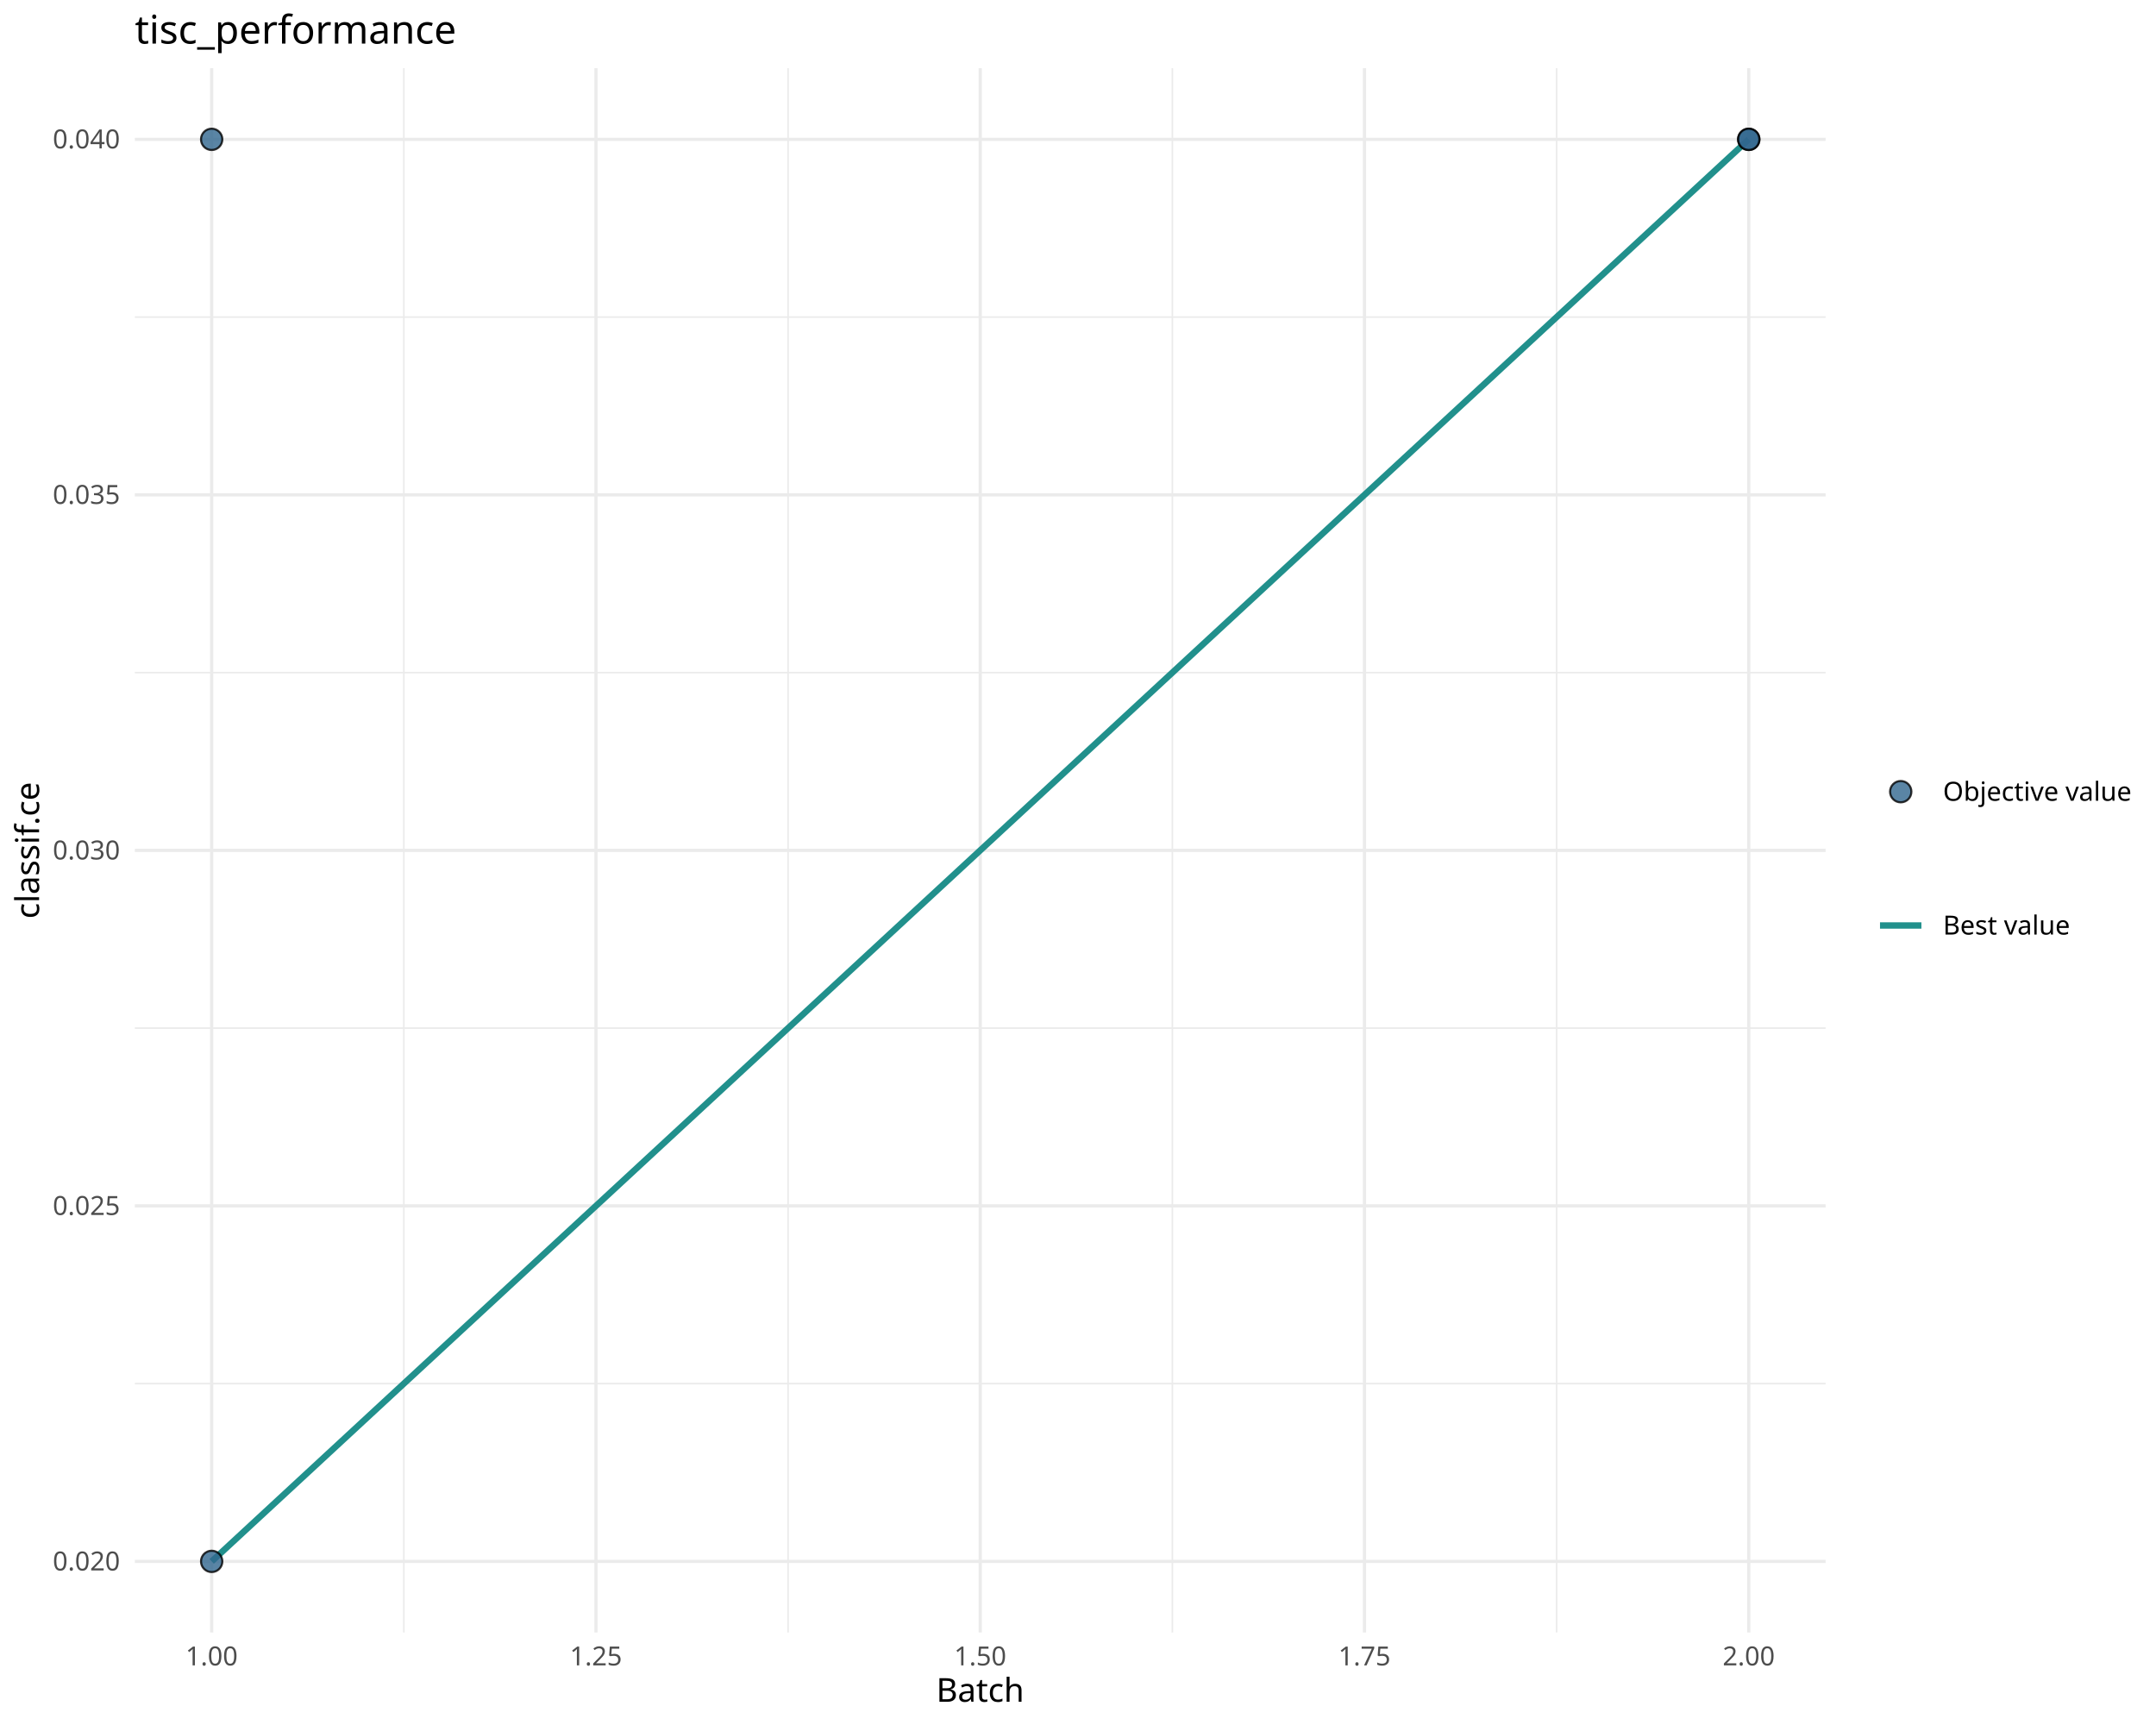
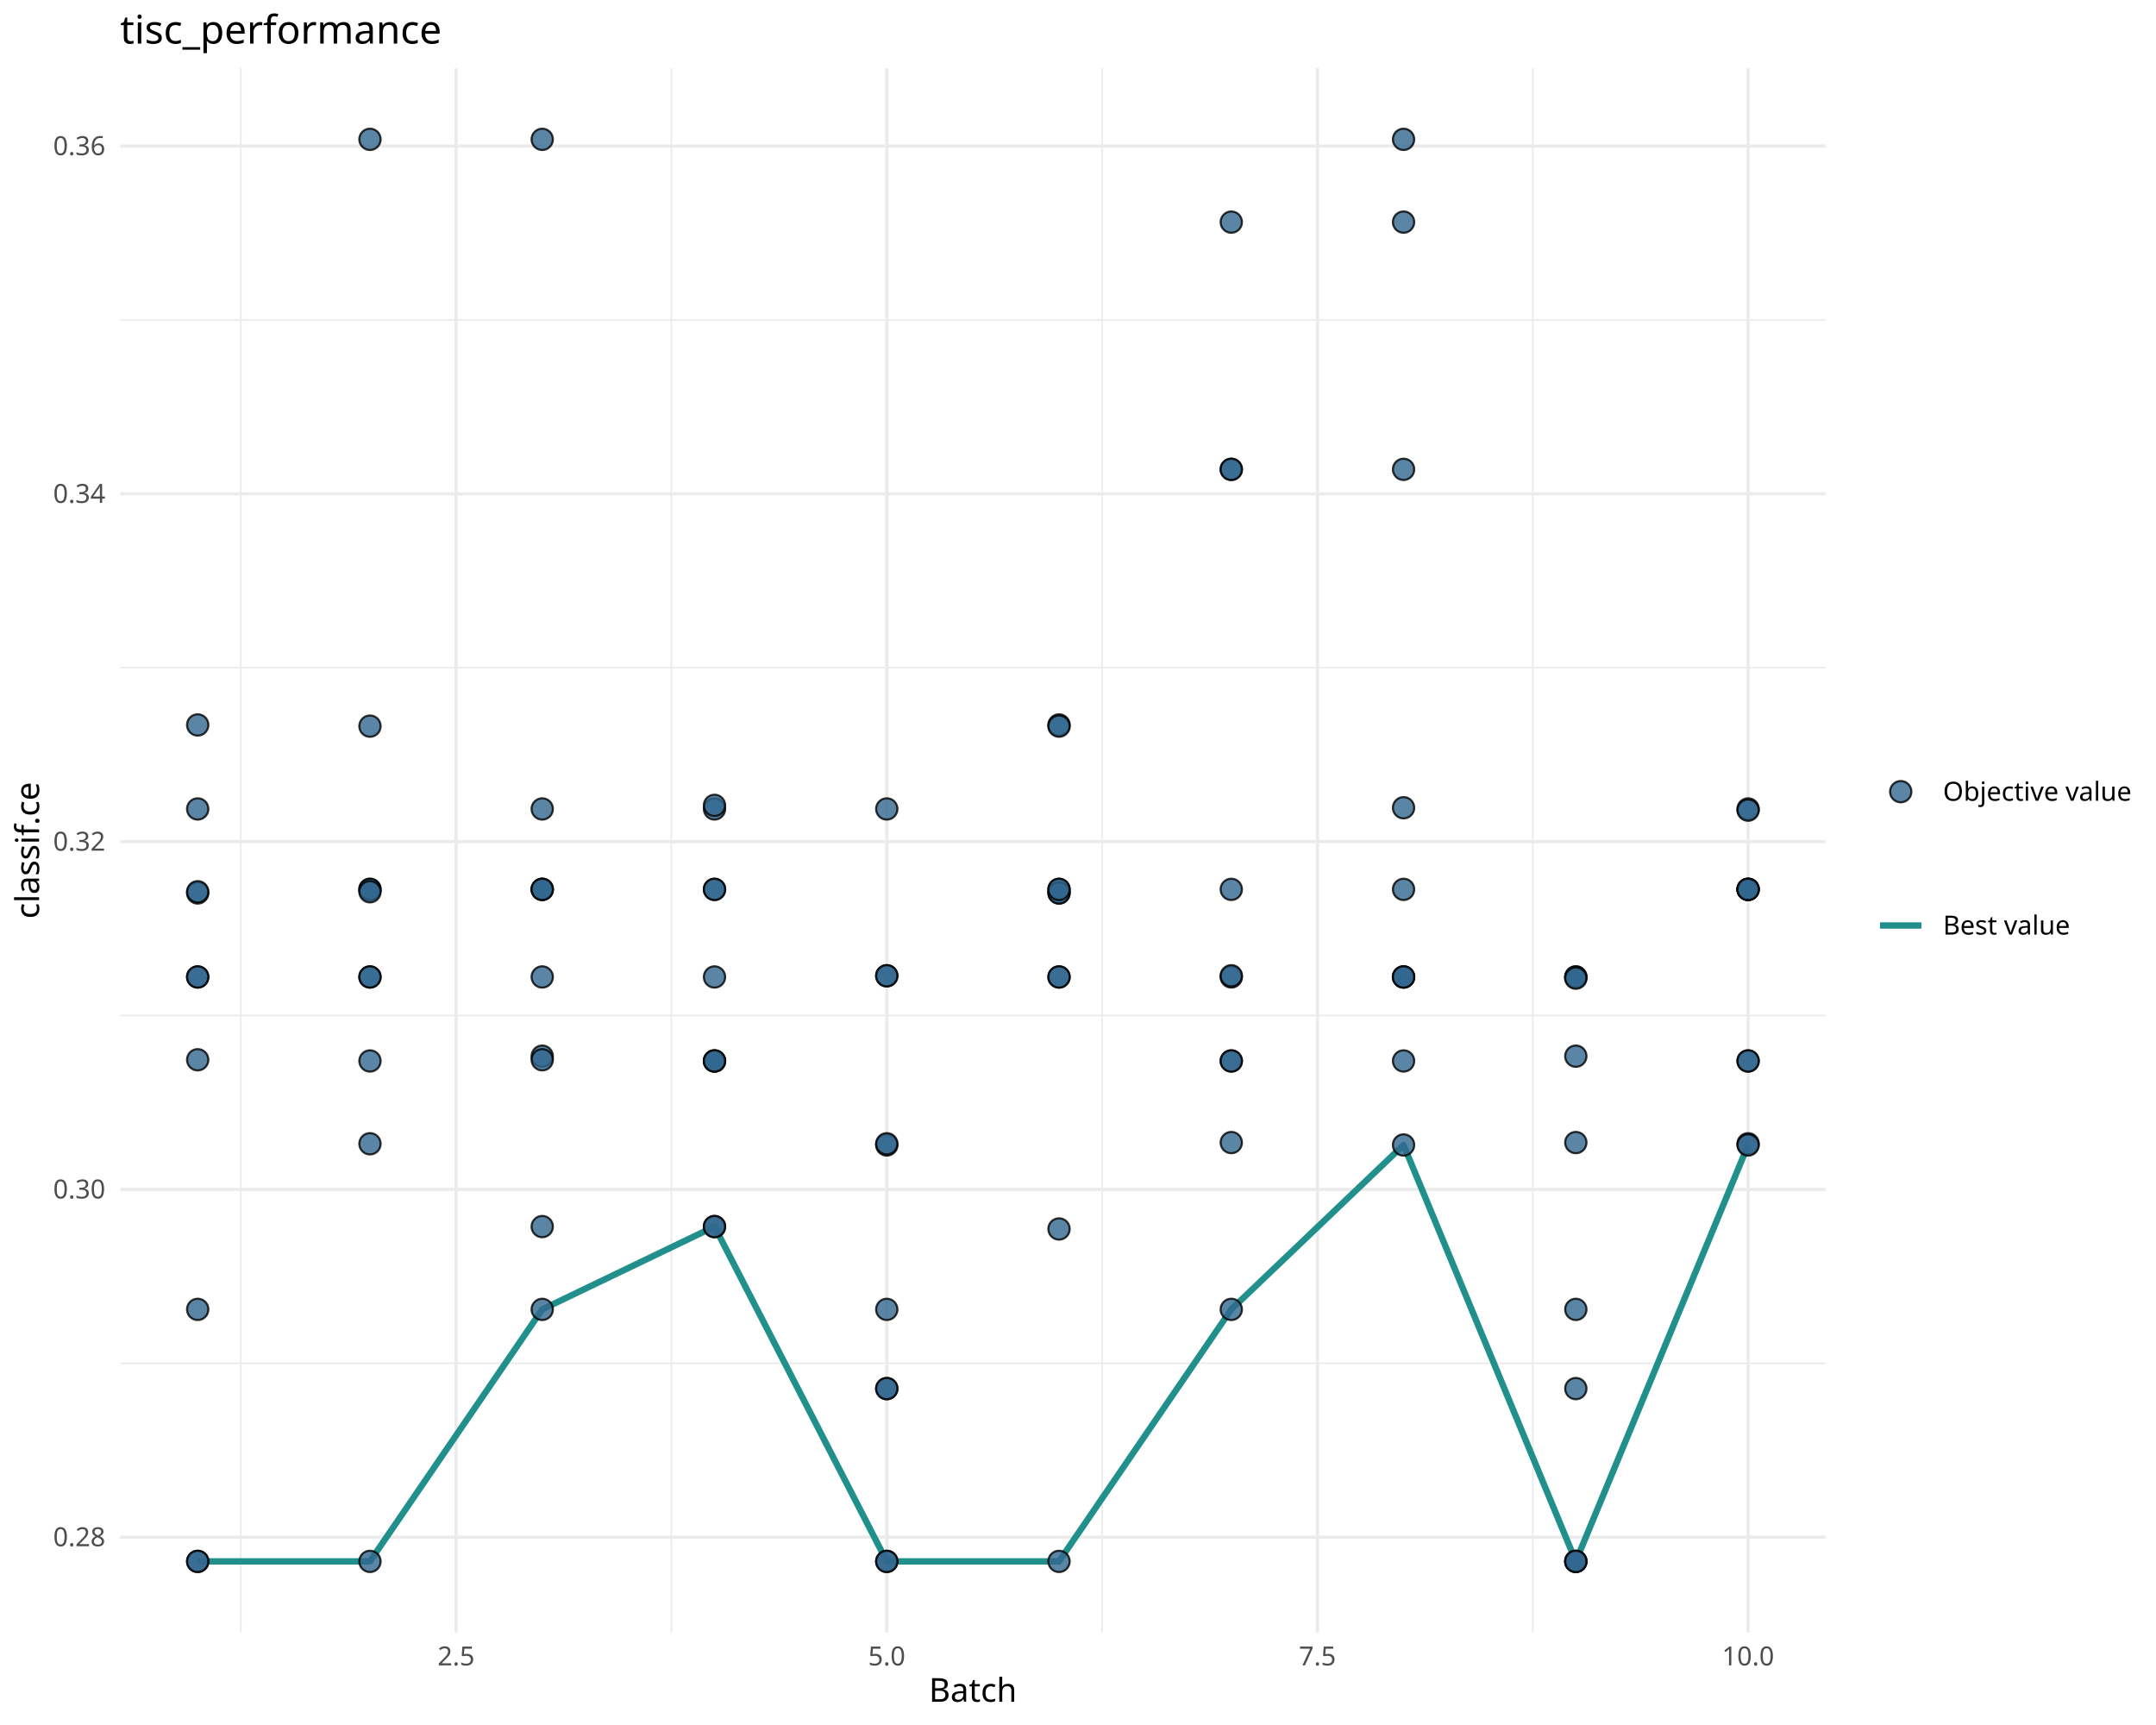
<svg xmlns="http://www.w3.org/2000/svg" class="svglite" data-engine-version="2.0" width="720.00pt" height="576.00pt" viewBox="0 0 720.00 576.00">
  <defs>
    <style type="text/css">
    .svglite line, .svglite polyline, .svglite polygon, .svglite path, .svglite rect, .svglite circle {
      fill: none;
      stroke: #000000;
      stroke-linecap: round;
      stroke-linejoin: round;
      stroke-miterlimit: 10.00;
    }
  </style>
  </defs>
  <rect width="100%" height="100%" style="stroke: none; fill: #FFFFFF;" />
  <defs>
    <clipPath id="cpMC4wMHw3MjAuMDB8MC4wMHw1NzYuMDA=">
      <rect x="0.00" y="0.00" width="720.00" height="576.00" />
    </clipPath>
  </defs>
  <g clip-path="url(#cpMC4wMHw3MjAuMDB8MC4wMHw1NzYuMDA=)">
</g>
  <defs>
-     <clipPath id="cpNDUuMDN8NjA5LjY3fDIyLjc4fDU0NS4xMQ==">
-       <rect x="45.03" y="22.78" width="564.64" height="522.33" />
+     <clipPath id="cpNDAuMTN8NjA5LjY3fDIyLjc4fDU0NS4xMQ==">
+       <rect x="40.13" y="22.78" width="569.53" height="522.33" />
    </clipPath>
  </defs>
-   <g clip-path="url(#cpNDUuMDN8NjA5LjY3fDIyLjc4fDU0NS4xMQ==)">
-     <polyline points="45.03,462.01 609.67,462.01 " style="stroke-width: 0.53; stroke: #EBEBEB; stroke-linecap: butt;" />
-     <polyline points="45.03,343.30 609.67,343.30 " style="stroke-width: 0.53; stroke: #EBEBEB; stroke-linecap: butt;" />
-     <polyline points="45.03,224.59 609.67,224.59 " style="stroke-width: 0.53; stroke: #EBEBEB; stroke-linecap: butt;" />
-     <polyline points="45.03,105.88 609.67,105.88 " style="stroke-width: 0.53; stroke: #EBEBEB; stroke-linecap: butt;" />
-     <polyline points="134.86,545.11 134.86,22.78 " style="stroke-width: 0.53; stroke: #EBEBEB; stroke-linecap: butt;" />
-     <polyline points="263.18,545.11 263.18,22.78 " style="stroke-width: 0.53; stroke: #EBEBEB; stroke-linecap: butt;" />
-     <polyline points="391.51,545.11 391.51,22.78 " style="stroke-width: 0.53; stroke: #EBEBEB; stroke-linecap: butt;" />
-     <polyline points="519.84,545.11 519.84,22.78 " style="stroke-width: 0.53; stroke: #EBEBEB; stroke-linecap: butt;" />
-     <polyline points="45.03,521.37 609.67,521.37 " style="stroke-width: 1.07; stroke: #EBEBEB; stroke-linecap: butt;" />
-     <polyline points="45.03,402.66 609.67,402.66 " style="stroke-width: 1.07; stroke: #EBEBEB; stroke-linecap: butt;" />
-     <polyline points="45.03,283.95 609.67,283.95 " style="stroke-width: 1.07; stroke: #EBEBEB; stroke-linecap: butt;" />
-     <polyline points="45.03,165.24 609.67,165.24 " style="stroke-width: 1.07; stroke: #EBEBEB; stroke-linecap: butt;" />
-     <polyline points="45.03,46.53 609.67,46.53 " style="stroke-width: 1.07; stroke: #EBEBEB; stroke-linecap: butt;" />
-     <polyline points="70.69,545.11 70.69,22.78 " style="stroke-width: 1.07; stroke: #EBEBEB; stroke-linecap: butt;" />
-     <polyline points="199.02,545.11 199.02,22.78 " style="stroke-width: 1.07; stroke: #EBEBEB; stroke-linecap: butt;" />
-     <polyline points="327.35,545.11 327.35,22.78 " style="stroke-width: 1.07; stroke: #EBEBEB; stroke-linecap: butt;" />
-     <polyline points="455.67,545.11 455.67,22.78 " style="stroke-width: 1.07; stroke: #EBEBEB; stroke-linecap: butt;" />
-     <polyline points="584.00,545.11 584.00,22.78 " style="stroke-width: 1.07; stroke: #EBEBEB; stroke-linecap: butt;" />
-     <polyline points="70.69,521.37 584.00,46.53 " style="stroke-width: 2.13; stroke: #21908C; stroke-linecap: butt;" />
-     <circle cx="70.69" cy="521.37" r="3.56" style="stroke-width: 0.71; stroke: #000000; stroke-opacity: 0.80; fill: #31678E; fill-opacity: 0.80;" />
-     <circle cx="70.69" cy="46.53" r="3.56" style="stroke-width: 0.71; stroke: #000000; stroke-opacity: 0.80; fill: #31678E; fill-opacity: 0.80;" />
-     <circle cx="584.00" cy="46.53" r="3.56" style="stroke-width: 0.71; stroke: #000000; stroke-opacity: 0.80; fill: #31678E; fill-opacity: 0.80;" />
-     <circle cx="584.00" cy="46.53" r="3.56" style="stroke-width: 0.71; stroke: #000000; stroke-opacity: 0.80; fill: #31678E; fill-opacity: 0.80;" />
+   <g clip-path="url(#cpNDAuMTN8NjA5LjY3fDIyLjc4fDU0NS4xMQ==)">
+     <polyline points="40.13,455.21 609.67,455.21 " style="stroke-width: 0.53; stroke: #EBEBEB; stroke-linecap: butt;" />
+     <polyline points="40.13,339.09 609.67,339.09 " style="stroke-width: 0.53; stroke: #EBEBEB; stroke-linecap: butt;" />
+     <polyline points="40.13,222.96 609.67,222.96 " style="stroke-width: 0.53; stroke: #EBEBEB; stroke-linecap: butt;" />
+     <polyline points="40.13,106.83 609.67,106.83 " style="stroke-width: 0.53; stroke: #EBEBEB; stroke-linecap: butt;" />
+     <polyline points="80.40,545.11 80.40,22.78 " style="stroke-width: 0.53; stroke: #EBEBEB; stroke-linecap: butt;" />
+     <polyline points="224.22,545.11 224.22,22.78 " style="stroke-width: 0.53; stroke: #EBEBEB; stroke-linecap: butt;" />
+     <polyline points="368.05,545.11 368.05,22.78 " style="stroke-width: 0.53; stroke: #EBEBEB; stroke-linecap: butt;" />
+     <polyline points="511.87,545.11 511.87,22.78 " style="stroke-width: 0.53; stroke: #EBEBEB; stroke-linecap: butt;" />
+     <polyline points="40.13,513.28 609.67,513.28 " style="stroke-width: 1.07; stroke: #EBEBEB; stroke-linecap: butt;" />
+     <polyline points="40.13,397.15 609.67,397.15 " style="stroke-width: 1.07; stroke: #EBEBEB; stroke-linecap: butt;" />
+     <polyline points="40.13,281.02 609.67,281.02 " style="stroke-width: 1.07; stroke: #EBEBEB; stroke-linecap: butt;" />
+     <polyline points="40.13,164.90 609.67,164.90 " style="stroke-width: 1.07; stroke: #EBEBEB; stroke-linecap: butt;" />
+     <polyline points="40.13,48.77 609.67,48.77 " style="stroke-width: 1.07; stroke: #EBEBEB; stroke-linecap: butt;" />
+     <polyline points="152.31,545.11 152.31,22.78 " style="stroke-width: 1.07; stroke: #EBEBEB; stroke-linecap: butt;" />
+     <polyline points="296.14,545.11 296.14,22.78 " style="stroke-width: 1.07; stroke: #EBEBEB; stroke-linecap: butt;" />
+     <polyline points="439.96,545.11 439.96,22.78 " style="stroke-width: 1.07; stroke: #EBEBEB; stroke-linecap: butt;" />
+     <polyline points="583.78,545.11 583.78,22.78 " style="stroke-width: 1.07; stroke: #EBEBEB; stroke-linecap: butt;" />
+     <polyline points="66.02,521.37 123.55,521.37 181.08,437.22 238.61,409.57 296.14,521.37 353.66,521.37 411.19,437.22 468.72,382.32 526.25,521.37 583.78,382.32 " style="stroke-width: 2.13; stroke: #21908C; stroke-linecap: butt;" />
+     <circle cx="66.02" cy="521.37" r="3.56" style="stroke-width: 0.71; stroke: #000000; stroke-opacity: 0.80; fill: #31678E; fill-opacity: 0.80;" />
+     <circle cx="66.02" cy="353.87" r="3.56" style="stroke-width: 0.71; stroke: #000000; stroke-opacity: 0.80; fill: #31678E; fill-opacity: 0.80;" />
+     <circle cx="66.02" cy="270.12" r="3.56" style="stroke-width: 0.71; stroke: #000000; stroke-opacity: 0.80; fill: #31678E; fill-opacity: 0.80;" />
+     <circle cx="66.02" cy="298.17" r="3.56" style="stroke-width: 0.71; stroke: #000000; stroke-opacity: 0.80; fill: #31678E; fill-opacity: 0.80;" />
+     <circle cx="66.02" cy="242.07" r="3.56" style="stroke-width: 0.71; stroke: #000000; stroke-opacity: 0.80; fill: #31678E; fill-opacity: 0.80;" />
+     <circle cx="66.02" cy="437.22" r="3.56" style="stroke-width: 0.71; stroke: #000000; stroke-opacity: 0.80; fill: #31678E; fill-opacity: 0.80;" />
+     <circle cx="66.02" cy="326.22" r="3.56" style="stroke-width: 0.71; stroke: #000000; stroke-opacity: 0.80; fill: #31678E; fill-opacity: 0.80;" />
+     <circle cx="66.02" cy="297.77" r="3.56" style="stroke-width: 0.71; stroke: #000000; stroke-opacity: 0.80; fill: #31678E; fill-opacity: 0.80;" />
+     <circle cx="66.02" cy="326.22" r="3.56" style="stroke-width: 0.71; stroke: #000000; stroke-opacity: 0.80; fill: #31678E; fill-opacity: 0.80;" />
+     <circle cx="66.02" cy="521.37" r="3.56" style="stroke-width: 0.71; stroke: #000000; stroke-opacity: 0.80; fill: #31678E; fill-opacity: 0.80;" />
+     <circle cx="123.55" cy="242.47" r="3.56" style="stroke-width: 0.71; stroke: #000000; stroke-opacity: 0.80; fill: #31678E; fill-opacity: 0.80;" />
+     <circle cx="123.55" cy="521.37" r="3.56" style="stroke-width: 0.71; stroke: #000000; stroke-opacity: 0.80; fill: #31678E; fill-opacity: 0.80;" />
+     <circle cx="123.55" cy="296.97" r="3.56" style="stroke-width: 0.71; stroke: #000000; stroke-opacity: 0.80; fill: #31678E; fill-opacity: 0.80;" />
+     <circle cx="123.55" cy="381.92" r="3.56" style="stroke-width: 0.71; stroke: #000000; stroke-opacity: 0.80; fill: #31678E; fill-opacity: 0.80;" />
+     <circle cx="123.55" cy="46.53" r="3.56" style="stroke-width: 0.71; stroke: #000000; stroke-opacity: 0.80; fill: #31678E; fill-opacity: 0.80;" />
+     <circle cx="123.55" cy="296.97" r="3.56" style="stroke-width: 0.71; stroke: #000000; stroke-opacity: 0.80; fill: #31678E; fill-opacity: 0.80;" />
+     <circle cx="123.55" cy="326.22" r="3.56" style="stroke-width: 0.71; stroke: #000000; stroke-opacity: 0.80; fill: #31678E; fill-opacity: 0.80;" />
+     <circle cx="123.55" cy="326.22" r="3.56" style="stroke-width: 0.71; stroke: #000000; stroke-opacity: 0.80; fill: #31678E; fill-opacity: 0.80;" />
+     <circle cx="123.55" cy="354.27" r="3.56" style="stroke-width: 0.71; stroke: #000000; stroke-opacity: 0.80; fill: #31678E; fill-opacity: 0.80;" />
+     <circle cx="123.55" cy="297.77" r="3.56" style="stroke-width: 0.71; stroke: #000000; stroke-opacity: 0.80; fill: #31678E; fill-opacity: 0.80;" />
+     <circle cx="181.08" cy="352.67" r="3.56" style="stroke-width: 0.71; stroke: #000000; stroke-opacity: 0.80; fill: #31678E; fill-opacity: 0.80;" />
+     <circle cx="181.08" cy="296.97" r="3.56" style="stroke-width: 0.71; stroke: #000000; stroke-opacity: 0.80; fill: #31678E; fill-opacity: 0.80;" />
+     <circle cx="181.08" cy="296.97" r="3.56" style="stroke-width: 0.71; stroke: #000000; stroke-opacity: 0.80; fill: #31678E; fill-opacity: 0.80;" />
+     <circle cx="181.08" cy="46.53" r="3.56" style="stroke-width: 0.71; stroke: #000000; stroke-opacity: 0.80; fill: #31678E; fill-opacity: 0.80;" />
+     <circle cx="181.08" cy="437.22" r="3.56" style="stroke-width: 0.71; stroke: #000000; stroke-opacity: 0.80; fill: #31678E; fill-opacity: 0.80;" />
+     <circle cx="181.08" cy="353.87" r="3.56" style="stroke-width: 0.71; stroke: #000000; stroke-opacity: 0.80; fill: #31678E; fill-opacity: 0.80;" />
+     <circle cx="181.08" cy="270.12" r="3.56" style="stroke-width: 0.71; stroke: #000000; stroke-opacity: 0.80; fill: #31678E; fill-opacity: 0.80;" />
+     <circle cx="181.08" cy="296.97" r="3.56" style="stroke-width: 0.71; stroke: #000000; stroke-opacity: 0.80; fill: #31678E; fill-opacity: 0.80;" />
+     <circle cx="181.08" cy="409.57" r="3.56" style="stroke-width: 0.71; stroke: #000000; stroke-opacity: 0.80; fill: #31678E; fill-opacity: 0.80;" />
+     <circle cx="181.08" cy="326.22" r="3.56" style="stroke-width: 0.71; stroke: #000000; stroke-opacity: 0.80; fill: #31678E; fill-opacity: 0.80;" />
+     <circle cx="238.61" cy="409.57" r="3.56" style="stroke-width: 0.71; stroke: #000000; stroke-opacity: 0.80; fill: #31678E; fill-opacity: 0.80;" />
+     <circle cx="238.61" cy="326.22" r="3.56" style="stroke-width: 0.71; stroke: #000000; stroke-opacity: 0.80; fill: #31678E; fill-opacity: 0.80;" />
+     <circle cx="238.61" cy="409.57" r="3.56" style="stroke-width: 0.71; stroke: #000000; stroke-opacity: 0.80; fill: #31678E; fill-opacity: 0.80;" />
+     <circle cx="238.61" cy="296.97" r="3.56" style="stroke-width: 0.71; stroke: #000000; stroke-opacity: 0.80; fill: #31678E; fill-opacity: 0.80;" />
+     <circle cx="238.61" cy="354.27" r="3.56" style="stroke-width: 0.71; stroke: #000000; stroke-opacity: 0.80; fill: #31678E; fill-opacity: 0.80;" />
+     <circle cx="238.61" cy="270.12" r="3.56" style="stroke-width: 0.71; stroke: #000000; stroke-opacity: 0.80; fill: #31678E; fill-opacity: 0.80;" />
+     <circle cx="238.61" cy="354.27" r="3.56" style="stroke-width: 0.71; stroke: #000000; stroke-opacity: 0.80; fill: #31678E; fill-opacity: 0.80;" />
+     <circle cx="238.61" cy="268.92" r="3.56" style="stroke-width: 0.71; stroke: #000000; stroke-opacity: 0.80; fill: #31678E; fill-opacity: 0.80;" />
+     <circle cx="238.61" cy="296.97" r="3.56" style="stroke-width: 0.71; stroke: #000000; stroke-opacity: 0.80; fill: #31678E; fill-opacity: 0.80;" />
+     <circle cx="238.61" cy="354.27" r="3.56" style="stroke-width: 0.71; stroke: #000000; stroke-opacity: 0.80; fill: #31678E; fill-opacity: 0.80;" />
+     <circle cx="296.14" cy="270.12" r="3.56" style="stroke-width: 0.71; stroke: #000000; stroke-opacity: 0.80; fill: #31678E; fill-opacity: 0.80;" />
+     <circle cx="296.14" cy="325.82" r="3.56" style="stroke-width: 0.71; stroke: #000000; stroke-opacity: 0.80; fill: #31678E; fill-opacity: 0.80;" />
+     <circle cx="296.14" cy="463.67" r="3.56" style="stroke-width: 0.71; stroke: #000000; stroke-opacity: 0.80; fill: #31678E; fill-opacity: 0.80;" />
+     <circle cx="296.14" cy="382.32" r="3.56" style="stroke-width: 0.71; stroke: #000000; stroke-opacity: 0.80; fill: #31678E; fill-opacity: 0.80;" />
+     <circle cx="296.14" cy="325.82" r="3.56" style="stroke-width: 0.71; stroke: #000000; stroke-opacity: 0.80; fill: #31678E; fill-opacity: 0.80;" />
+     <circle cx="296.14" cy="521.37" r="3.56" style="stroke-width: 0.71; stroke: #000000; stroke-opacity: 0.80; fill: #31678E; fill-opacity: 0.80;" />
+     <circle cx="296.14" cy="381.92" r="3.56" style="stroke-width: 0.71; stroke: #000000; stroke-opacity: 0.80; fill: #31678E; fill-opacity: 0.80;" />
+     <circle cx="296.14" cy="437.22" r="3.56" style="stroke-width: 0.71; stroke: #000000; stroke-opacity: 0.80; fill: #31678E; fill-opacity: 0.80;" />
+     <circle cx="296.14" cy="521.37" r="3.56" style="stroke-width: 0.71; stroke: #000000; stroke-opacity: 0.80; fill: #31678E; fill-opacity: 0.80;" />
+     <circle cx="296.14" cy="463.67" r="3.56" style="stroke-width: 0.71; stroke: #000000; stroke-opacity: 0.80; fill: #31678E; fill-opacity: 0.80;" />
+     <circle cx="353.66" cy="298.17" r="3.56" style="stroke-width: 0.71; stroke: #000000; stroke-opacity: 0.80; fill: #31678E; fill-opacity: 0.80;" />
+     <circle cx="353.66" cy="326.22" r="3.56" style="stroke-width: 0.71; stroke: #000000; stroke-opacity: 0.80; fill: #31678E; fill-opacity: 0.80;" />
+     <circle cx="353.66" cy="326.22" r="3.56" style="stroke-width: 0.71; stroke: #000000; stroke-opacity: 0.80; fill: #31678E; fill-opacity: 0.80;" />
+     <circle cx="353.66" cy="242.07" r="3.56" style="stroke-width: 0.71; stroke: #000000; stroke-opacity: 0.80; fill: #31678E; fill-opacity: 0.80;" />
+     <circle cx="353.66" cy="410.37" r="3.56" style="stroke-width: 0.71; stroke: #000000; stroke-opacity: 0.80; fill: #31678E; fill-opacity: 0.80;" />
+     <circle cx="353.66" cy="521.37" r="3.56" style="stroke-width: 0.71; stroke: #000000; stroke-opacity: 0.80; fill: #31678E; fill-opacity: 0.80;" />
+     <circle cx="353.66" cy="296.97" r="3.56" style="stroke-width: 0.71; stroke: #000000; stroke-opacity: 0.80; fill: #31678E; fill-opacity: 0.80;" />
+     <circle cx="353.66" cy="298.17" r="3.56" style="stroke-width: 0.71; stroke: #000000; stroke-opacity: 0.80; fill: #31678E; fill-opacity: 0.80;" />
+     <circle cx="353.66" cy="296.97" r="3.56" style="stroke-width: 0.71; stroke: #000000; stroke-opacity: 0.80; fill: #31678E; fill-opacity: 0.80;" />
+     <circle cx="353.66" cy="242.47" r="3.56" style="stroke-width: 0.71; stroke: #000000; stroke-opacity: 0.80; fill: #31678E; fill-opacity: 0.80;" />
+     <circle cx="411.19" cy="296.97" r="3.56" style="stroke-width: 0.71; stroke: #000000; stroke-opacity: 0.80; fill: #31678E; fill-opacity: 0.80;" />
+     <circle cx="411.19" cy="437.22" r="3.56" style="stroke-width: 0.71; stroke: #000000; stroke-opacity: 0.80; fill: #31678E; fill-opacity: 0.80;" />
+     <circle cx="411.19" cy="156.72" r="3.56" style="stroke-width: 0.71; stroke: #000000; stroke-opacity: 0.80; fill: #31678E; fill-opacity: 0.80;" />
+     <circle cx="411.19" cy="326.22" r="3.56" style="stroke-width: 0.71; stroke: #000000; stroke-opacity: 0.80; fill: #31678E; fill-opacity: 0.80;" />
+     <circle cx="411.19" cy="381.52" r="3.56" style="stroke-width: 0.71; stroke: #000000; stroke-opacity: 0.80; fill: #31678E; fill-opacity: 0.80;" />
+     <circle cx="411.19" cy="354.27" r="3.56" style="stroke-width: 0.71; stroke: #000000; stroke-opacity: 0.80; fill: #31678E; fill-opacity: 0.80;" />
+     <circle cx="411.19" cy="354.27" r="3.56" style="stroke-width: 0.71; stroke: #000000; stroke-opacity: 0.80; fill: #31678E; fill-opacity: 0.80;" />
+     <circle cx="411.19" cy="74.17" r="3.56" style="stroke-width: 0.71; stroke: #000000; stroke-opacity: 0.80; fill: #31678E; fill-opacity: 0.80;" />
+     <circle cx="411.19" cy="156.72" r="3.56" style="stroke-width: 0.71; stroke: #000000; stroke-opacity: 0.80; fill: #31678E; fill-opacity: 0.80;" />
+     <circle cx="411.19" cy="325.82" r="3.56" style="stroke-width: 0.71; stroke: #000000; stroke-opacity: 0.80; fill: #31678E; fill-opacity: 0.80;" />
+     <circle cx="468.72" cy="382.32" r="3.56" style="stroke-width: 0.71; stroke: #000000; stroke-opacity: 0.80; fill: #31678E; fill-opacity: 0.80;" />
+     <circle cx="468.72" cy="269.72" r="3.56" style="stroke-width: 0.71; stroke: #000000; stroke-opacity: 0.80; fill: #31678E; fill-opacity: 0.80;" />
+     <circle cx="468.72" cy="74.17" r="3.56" style="stroke-width: 0.71; stroke: #000000; stroke-opacity: 0.80; fill: #31678E; fill-opacity: 0.80;" />
+     <circle cx="468.72" cy="326.22" r="3.56" style="stroke-width: 0.71; stroke: #000000; stroke-opacity: 0.80; fill: #31678E; fill-opacity: 0.80;" />
+     <circle cx="468.72" cy="354.27" r="3.56" style="stroke-width: 0.71; stroke: #000000; stroke-opacity: 0.80; fill: #31678E; fill-opacity: 0.80;" />
+     <circle cx="468.72" cy="326.22" r="3.56" style="stroke-width: 0.71; stroke: #000000; stroke-opacity: 0.80; fill: #31678E; fill-opacity: 0.80;" />
+     <circle cx="468.72" cy="326.22" r="3.56" style="stroke-width: 0.71; stroke: #000000; stroke-opacity: 0.80; fill: #31678E; fill-opacity: 0.80;" />
+     <circle cx="468.72" cy="296.97" r="3.56" style="stroke-width: 0.71; stroke: #000000; stroke-opacity: 0.80; fill: #31678E; fill-opacity: 0.80;" />
+     <circle cx="468.72" cy="156.72" r="3.56" style="stroke-width: 0.71; stroke: #000000; stroke-opacity: 0.80; fill: #31678E; fill-opacity: 0.80;" />
+     <circle cx="468.72" cy="46.53" r="3.56" style="stroke-width: 0.71; stroke: #000000; stroke-opacity: 0.80; fill: #31678E; fill-opacity: 0.80;" />
+     <circle cx="526.25" cy="326.22" r="3.56" style="stroke-width: 0.71; stroke: #000000; stroke-opacity: 0.80; fill: #31678E; fill-opacity: 0.80;" />
+     <circle cx="526.25" cy="352.67" r="3.56" style="stroke-width: 0.71; stroke: #000000; stroke-opacity: 0.80; fill: #31678E; fill-opacity: 0.80;" />
+     <circle cx="526.25" cy="521.37" r="3.56" style="stroke-width: 0.71; stroke: #000000; stroke-opacity: 0.80; fill: #31678E; fill-opacity: 0.80;" />
+     <circle cx="526.25" cy="437.22" r="3.56" style="stroke-width: 0.71; stroke: #000000; stroke-opacity: 0.80; fill: #31678E; fill-opacity: 0.80;" />
+     <circle cx="526.25" cy="381.52" r="3.56" style="stroke-width: 0.71; stroke: #000000; stroke-opacity: 0.80; fill: #31678E; fill-opacity: 0.80;" />
+     <circle cx="526.25" cy="326.22" r="3.56" style="stroke-width: 0.71; stroke: #000000; stroke-opacity: 0.80; fill: #31678E; fill-opacity: 0.80;" />
+     <circle cx="526.25" cy="521.37" r="3.56" style="stroke-width: 0.71; stroke: #000000; stroke-opacity: 0.80; fill: #31678E; fill-opacity: 0.80;" />
+     <circle cx="526.25" cy="463.67" r="3.56" style="stroke-width: 0.71; stroke: #000000; stroke-opacity: 0.80; fill: #31678E; fill-opacity: 0.80;" />
+     <circle cx="526.25" cy="521.37" r="3.56" style="stroke-width: 0.71; stroke: #000000; stroke-opacity: 0.80; fill: #31678E; fill-opacity: 0.80;" />
+     <circle cx="526.25" cy="326.62" r="3.56" style="stroke-width: 0.71; stroke: #000000; stroke-opacity: 0.80; fill: #31678E; fill-opacity: 0.80;" />
+     <circle cx="583.78" cy="296.97" r="3.56" style="stroke-width: 0.71; stroke: #000000; stroke-opacity: 0.80; fill: #31678E; fill-opacity: 0.80;" />
+     <circle cx="583.78" cy="296.97" r="3.56" style="stroke-width: 0.71; stroke: #000000; stroke-opacity: 0.80; fill: #31678E; fill-opacity: 0.80;" />
+     <circle cx="583.78" cy="381.92" r="3.56" style="stroke-width: 0.71; stroke: #000000; stroke-opacity: 0.80; fill: #31678E; fill-opacity: 0.80;" />
+     <circle cx="583.78" cy="354.27" r="3.56" style="stroke-width: 0.71; stroke: #000000; stroke-opacity: 0.80; fill: #31678E; fill-opacity: 0.80;" />
+     <circle cx="583.78" cy="296.97" r="3.56" style="stroke-width: 0.71; stroke: #000000; stroke-opacity: 0.80; fill: #31678E; fill-opacity: 0.80;" />
+     <circle cx="583.78" cy="270.12" r="3.56" style="stroke-width: 0.71; stroke: #000000; stroke-opacity: 0.80; fill: #31678E; fill-opacity: 0.80;" />
+     <circle cx="583.78" cy="296.97" r="3.56" style="stroke-width: 0.71; stroke: #000000; stroke-opacity: 0.80; fill: #31678E; fill-opacity: 0.80;" />
+     <circle cx="583.78" cy="270.52" r="3.56" style="stroke-width: 0.71; stroke: #000000; stroke-opacity: 0.80; fill: #31678E; fill-opacity: 0.80;" />
+     <circle cx="583.78" cy="382.32" r="3.56" style="stroke-width: 0.71; stroke: #000000; stroke-opacity: 0.80; fill: #31678E; fill-opacity: 0.80;" />
+     <circle cx="583.78" cy="354.27" r="3.56" style="stroke-width: 0.71; stroke: #000000; stroke-opacity: 0.80; fill: #31678E; fill-opacity: 0.80;" />
  </g>
  <g clip-path="url(#cpMC4wMHw3MjAuMDB8MC4wMHw1NzYuMDA=)">
-     <text x="40.10" y="524.40" text-anchor="end" style="font-size: 8.80px; fill: #4D4D4D; font-family: sans;" textLength="22.02px" lengthAdjust="spacingAndGlyphs">0.020</text>
-     <text x="40.10" y="405.69" text-anchor="end" style="font-size: 8.80px; fill: #4D4D4D; font-family: sans;" textLength="22.02px" lengthAdjust="spacingAndGlyphs">0.025</text>
-     <text x="40.10" y="286.98" text-anchor="end" style="font-size: 8.80px; fill: #4D4D4D; font-family: sans;" textLength="22.02px" lengthAdjust="spacingAndGlyphs">0.030</text>
-     <text x="40.10" y="168.26" text-anchor="end" style="font-size: 8.80px; fill: #4D4D4D; font-family: sans;" textLength="22.02px" lengthAdjust="spacingAndGlyphs">0.035</text>
-     <text x="40.10" y="49.55" text-anchor="end" style="font-size: 8.80px; fill: #4D4D4D; font-family: sans;" textLength="22.02px" lengthAdjust="spacingAndGlyphs">0.040</text>
-     <text x="70.69" y="556.10" text-anchor="middle" style="font-size: 8.80px; fill: #4D4D4D; font-family: sans;" textLength="17.13px" lengthAdjust="spacingAndGlyphs">1.00</text>
-     <text x="199.02" y="556.10" text-anchor="middle" style="font-size: 8.80px; fill: #4D4D4D; font-family: sans;" textLength="17.13px" lengthAdjust="spacingAndGlyphs">1.25</text>
-     <text x="327.35" y="556.10" text-anchor="middle" style="font-size: 8.80px; fill: #4D4D4D; font-family: sans;" textLength="17.13px" lengthAdjust="spacingAndGlyphs">1.50</text>
-     <text x="455.67" y="556.10" text-anchor="middle" style="font-size: 8.80px; fill: #4D4D4D; font-family: sans;" textLength="17.13px" lengthAdjust="spacingAndGlyphs">1.75</text>
-     <text x="584.00" y="556.10" text-anchor="middle" style="font-size: 8.80px; fill: #4D4D4D; font-family: sans;" textLength="17.13px" lengthAdjust="spacingAndGlyphs">2.00</text>
-     <text x="327.35" y="568.24" text-anchor="middle" style="font-size: 11.00px; font-family: sans;" textLength="28.14px" lengthAdjust="spacingAndGlyphs">Batch</text>
+     <text x="35.20" y="516.30" text-anchor="end" style="font-size: 8.80px; fill: #4D4D4D; font-family: sans;" textLength="17.13px" lengthAdjust="spacingAndGlyphs">0.28</text>
+     <text x="35.20" y="400.18" text-anchor="end" style="font-size: 8.80px; fill: #4D4D4D; font-family: sans;" textLength="17.13px" lengthAdjust="spacingAndGlyphs">0.30</text>
+     <text x="35.20" y="284.05" text-anchor="end" style="font-size: 8.80px; fill: #4D4D4D; font-family: sans;" textLength="17.13px" lengthAdjust="spacingAndGlyphs">0.32</text>
+     <text x="35.20" y="167.92" text-anchor="end" style="font-size: 8.80px; fill: #4D4D4D; font-family: sans;" textLength="17.13px" lengthAdjust="spacingAndGlyphs">0.34</text>
+     <text x="35.20" y="51.80" text-anchor="end" style="font-size: 8.80px; fill: #4D4D4D; font-family: sans;" textLength="17.13px" lengthAdjust="spacingAndGlyphs">0.36</text>
+     <text x="152.31" y="556.10" text-anchor="middle" style="font-size: 8.80px; fill: #4D4D4D; font-family: sans;" textLength="12.23px" lengthAdjust="spacingAndGlyphs">2.5</text>
+     <text x="296.14" y="556.10" text-anchor="middle" style="font-size: 8.80px; fill: #4D4D4D; font-family: sans;" textLength="12.23px" lengthAdjust="spacingAndGlyphs">5.0</text>
+     <text x="439.96" y="556.10" text-anchor="middle" style="font-size: 8.80px; fill: #4D4D4D; font-family: sans;" textLength="12.23px" lengthAdjust="spacingAndGlyphs">7.5</text>
+     <text x="583.78" y="556.10" text-anchor="middle" style="font-size: 8.80px; fill: #4D4D4D; font-family: sans;" textLength="17.13px" lengthAdjust="spacingAndGlyphs">10.0</text>
+     <text x="324.90" y="568.24" text-anchor="middle" style="font-size: 11.00px; font-family: sans;" textLength="28.14px" lengthAdjust="spacingAndGlyphs">Batch</text>
    <text transform="translate(13.05,283.95) rotate(-90)" text-anchor="middle" style="font-size: 11.00px; font-family: sans;" textLength="45.25px" lengthAdjust="spacingAndGlyphs">classif.ce</text>
    <circle cx="634.75" cy="264.35" r="3.56" style="stroke-width: 0.71; stroke: #000000; stroke-opacity: 0.80; fill: #31678E; fill-opacity: 0.80;" />
    <text x="648.86" y="267.38" style="font-size: 8.80px; font-family: sans;" textLength="60.18px" lengthAdjust="spacingAndGlyphs">Objective value</text>
    <line x1="627.83" y1="309.03" x2="641.66" y2="309.03" style="stroke-width: 2.13; stroke: #21908C; stroke-linecap: butt;" />
    <text x="648.86" y="312.05" style="font-size: 8.80px; font-family: sans;" textLength="41.10px" lengthAdjust="spacingAndGlyphs">Best value</text>
-     <text x="45.03" y="14.56" style="font-size: 13.20px; font-family: sans;" textLength="101.27px" lengthAdjust="spacingAndGlyphs">tisc_performance</text>
+     <text x="40.13" y="14.56" style="font-size: 13.20px; font-family: sans;" textLength="101.27px" lengthAdjust="spacingAndGlyphs">tisc_performance</text>
  </g>
</svg>
